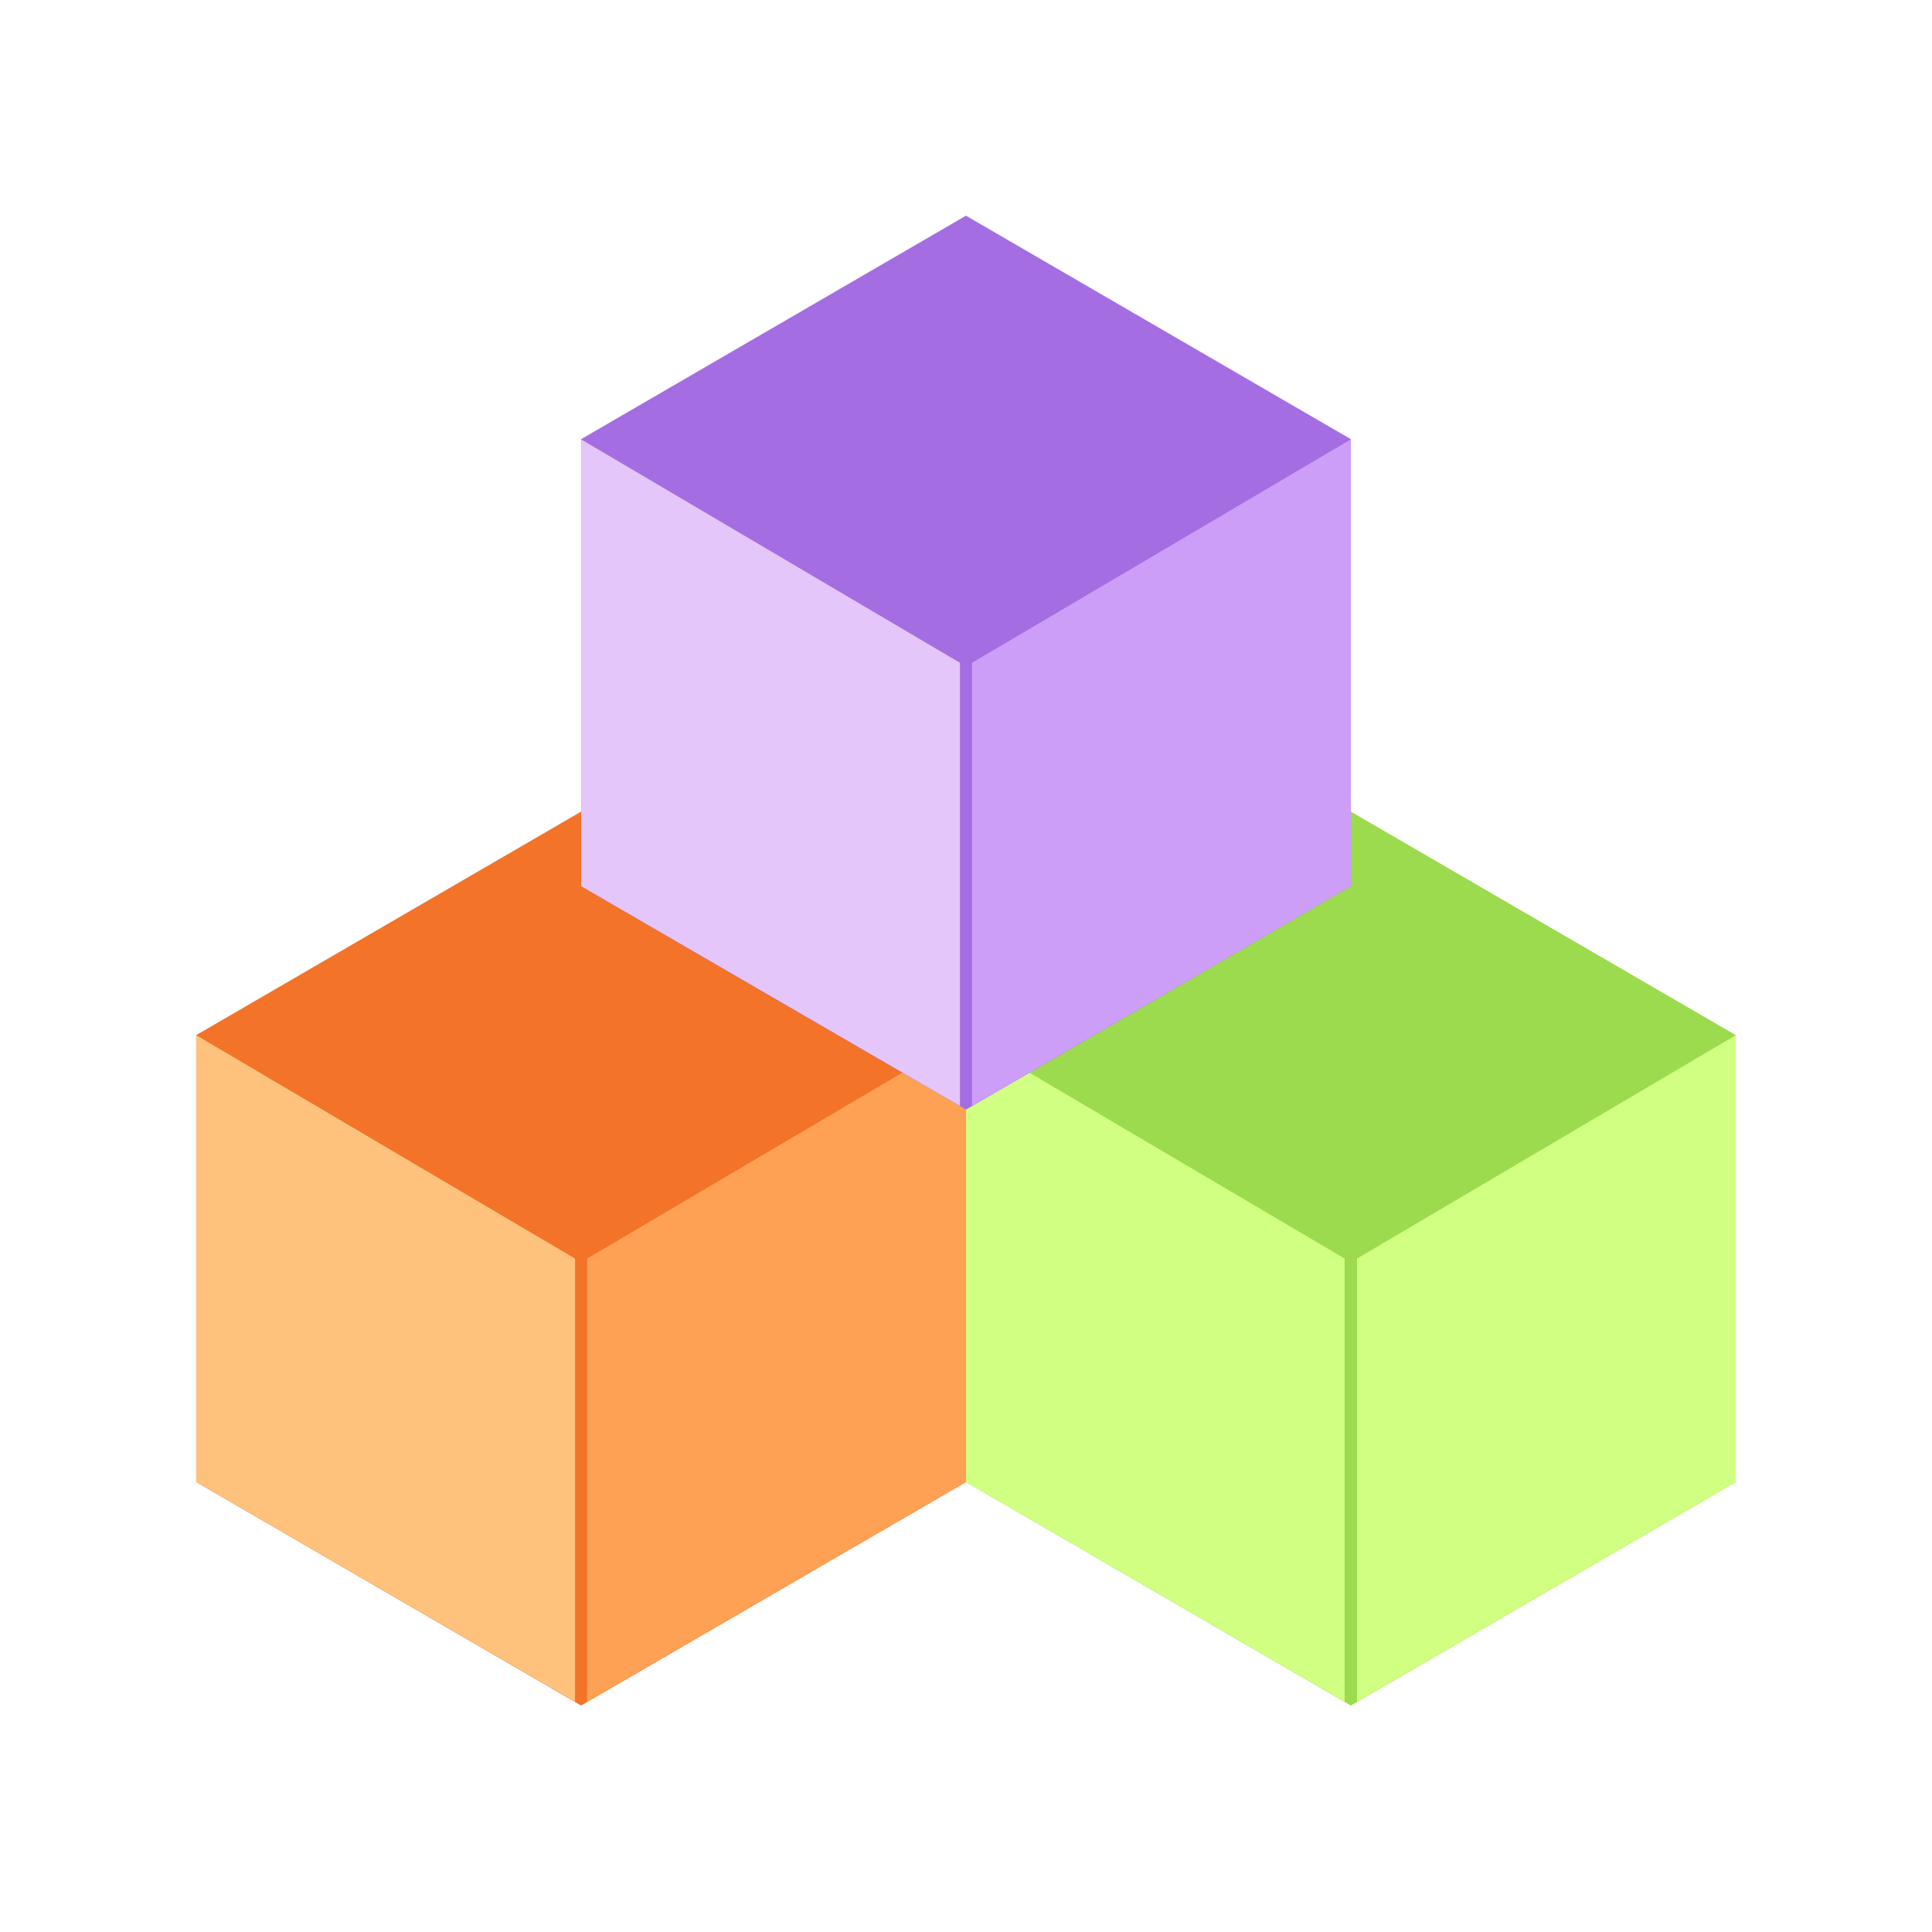
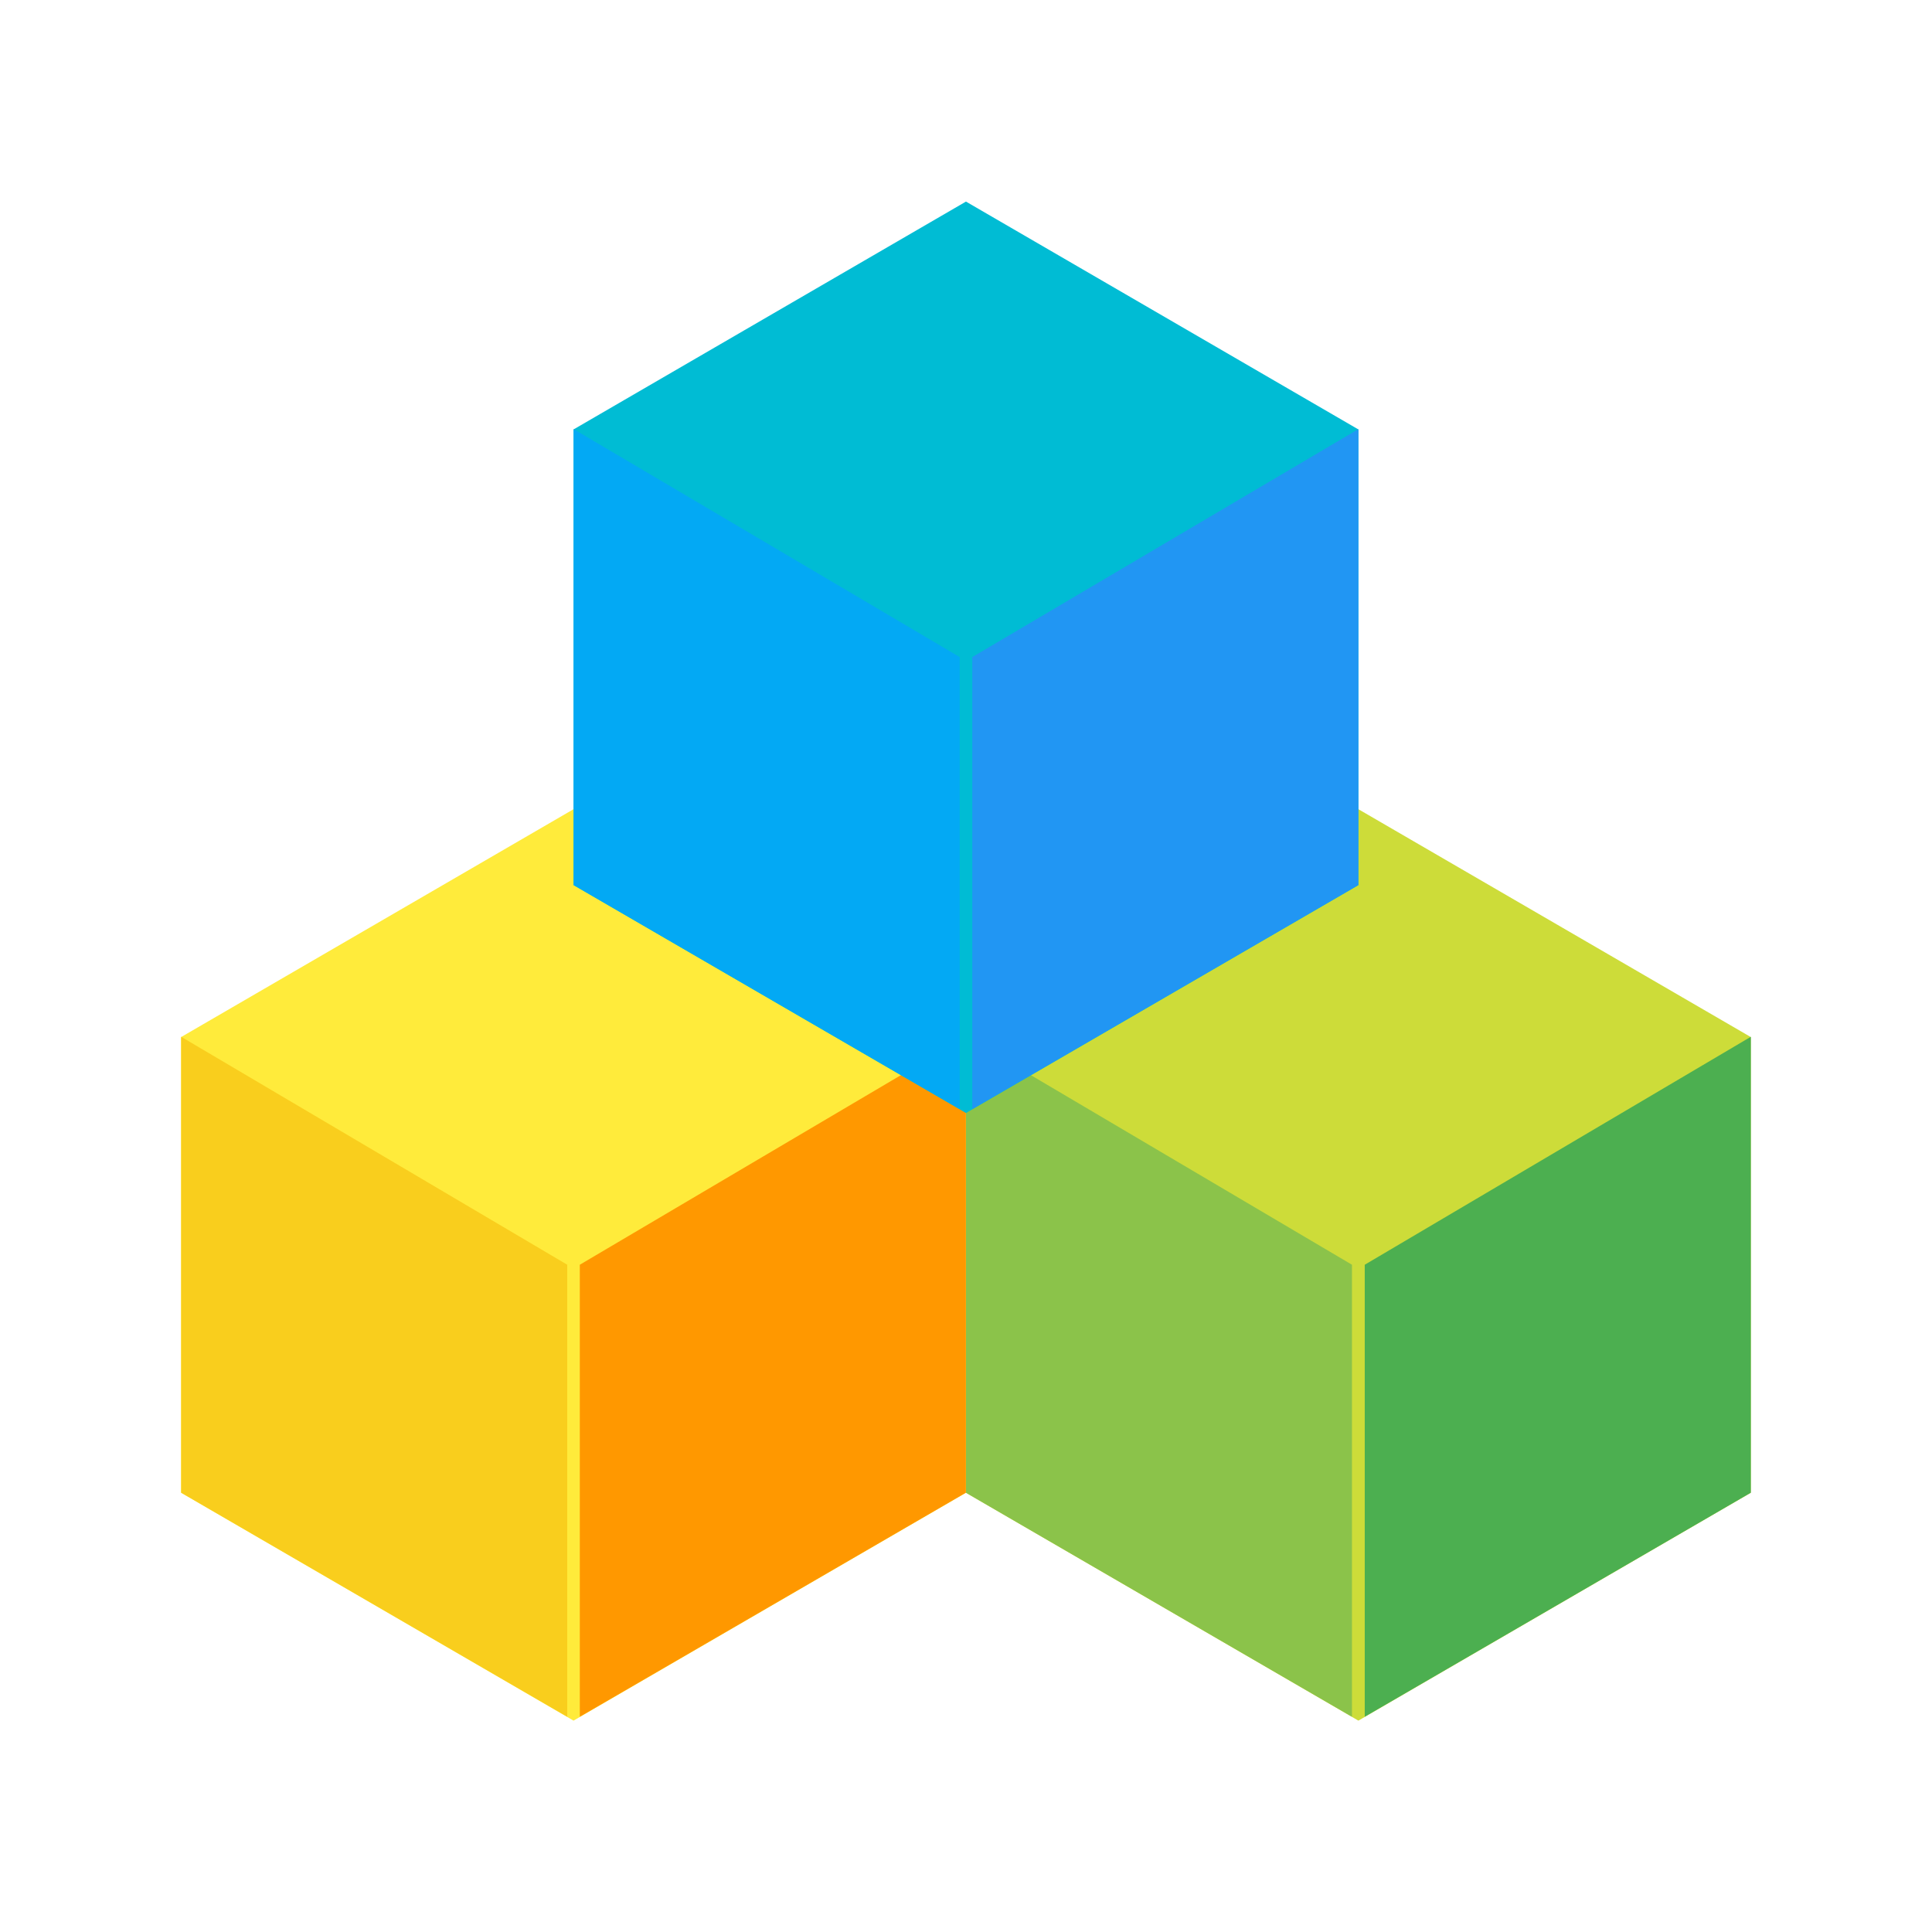
<svg xmlns="http://www.w3.org/2000/svg" width="32" height="32" viewBox="0 0 8.467 8.467" version="1.1" id="svg5652">
  <defs id="defs5646" />
-   <g id="layer1" transform="translate(-4.4504802e-7,-288.5333)">
-     <polygon points="684,124.708 648,187.061 576,187.061 540,124.708 576,62.354 648,62.354 " style="fill:#9bdb4d;stroke:none;stroke-width:9.138;stroke-miterlimit:4;stroke-dasharray:none;stroke-opacity:1" id="55-2" transform="matrix(0,0.02720514,-0.02705076,0,9.29349,277.3995)" />
-     <path style="fill:#d1ff82;stroke:none;stroke-width:0.122px;stroke-linecap:butt;stroke-linejoin:miter;stroke-opacity:1" d="m 4.233,295.028 1.66,0.963 v -1.942 l -1.66,-0.979 z" id="path6449-62-9" />
-     <path style="fill:#d1ff82;stroke:none;stroke-width:0.122px;stroke-linecap:butt;stroke-linejoin:miter;stroke-opacity:1" d="m 7.607,295.028 -1.66,0.963 v -1.942 l 1.66,-0.979 z" id="path6449-62-7-3" />
-     <polygon points="540,124.708 576,62.354 648,62.354 684,124.708 648,187.061 576,187.061 " style="fill:#f37329;stroke:none;stroke-width:9.138;stroke-miterlimit:4;stroke-dasharray:none;stroke-opacity:1" id="55-4" transform="matrix(0,0.02720514,-0.02705076,0,5.920053,277.3995)" />
-     <path style="fill:#ffc27d;stroke:none;stroke-width:0.122px;stroke-linecap:butt;stroke-linejoin:miter;stroke-opacity:1" d="m 0.86,295.028 1.66,0.963 v -1.942 l -1.66,-0.979 z" id="path6449-62-78" />
-     <path style="fill:#ffa154;stroke:none;stroke-width:0.122px;stroke-linecap:butt;stroke-linejoin:miter;stroke-opacity:1" d="m 4.233,295.028 -1.66,0.963 v -1.942 l 1.66,-0.979 z" id="path6449-62-7-4" />
-     <polygon points="576,62.354 648,62.354 684,124.708 648,187.061 576,187.061 540,124.708 " style="fill:#a56de2;stroke:none;stroke-width:9.138;stroke-miterlimit:4;stroke-dasharray:none;stroke-opacity:1" id="55" transform="matrix(0,0.02720514,-0.02705076,0,7.606773,274.7878)" />
-     <path style="fill:#e4c6fa;stroke:none;stroke-width:0.122px;stroke-linecap:butt;stroke-linejoin:miter;stroke-opacity:1" d="m 2.547,292.417 1.66,0.963 v -1.942 l -1.66,-0.979 z" id="path6449-62" />
-     <path style="fill:#cd9ef7;stroke:none;stroke-width:0.122px;stroke-linecap:butt;stroke-linejoin:miter;stroke-opacity:1" d="m 5.92,292.417 -1.66,0.963 v -1.942 l 1.66,-0.979 z" id="path6449-62-7" />
+   <g id="layer1" transform="translate(0,-288.5333)">
+     <polygon points="684,124.708 648,187.061 576,187.061 540,124.708 576,62.354 648,62.354 " style="fill:#cddc39;stroke:none;stroke-width:9.138;stroke-miterlimit:4;stroke-dasharray:none;stroke-opacity:1" id="55-2" transform="matrix(0,0.02773858,-0.02758117,0,9.392709,277.1008)" />
+     <path style="fill:#8bc34a;stroke:none;stroke-width:0.124px;stroke-linecap:butt;stroke-linejoin:miter;stroke-opacity:1" d="m 4.233,295.075 1.692,0.982 v -1.981 l -1.692,-0.999 z" id="path6449-62-9" />
+     <path style="fill:#4caf50;stroke:none;stroke-width:0.124px;stroke-linecap:butt;stroke-linejoin:miter;stroke-opacity:1" d="m 7.673,295.075 -1.692,0.982 v -1.981 l 1.692,-0.999 z" id="path6449-62-7-3" />
+     <polygon points="540,124.708 576,62.354 648,62.354 684,124.708 648,187.061 576,187.061 " style="fill:#ffeb3b;stroke:none;stroke-width:9.138;stroke-miterlimit:4;stroke-dasharray:none;stroke-opacity:1" id="55-4" transform="matrix(0,0.02773858,-0.02758117,0,5.953125,277.1008)" />
+     <path style="fill:#f9ce1d;stroke:none;stroke-width:0.124px;stroke-linecap:butt;stroke-linejoin:miter;stroke-opacity:1" d="m 0.794,295.075 1.692,0.982 v -1.981 l -1.692,-0.999 z" id="path6449-62-78" />
+     <path style="fill:#ff9800;stroke:none;stroke-width:0.124px;stroke-linecap:butt;stroke-linejoin:miter;stroke-opacity:1" d="m 4.233,295.075 -1.692,0.982 v -1.981 l 1.692,-0.999 z" id="path6449-62-7-4" />
+     <polygon points="576,62.354 648,62.354 684,124.708 648,187.061 576,187.061 540,124.708 " style="fill:#00bcd4;stroke:none;stroke-width:9.138;stroke-miterlimit:4;stroke-dasharray:none;stroke-opacity:1" id="55" transform="matrix(0,0.02773858,-0.02758117,0,7.672919,274.4379)" />
+     <path style="fill:#03a9f4;stroke:none;stroke-width:0.124px;stroke-linecap:butt;stroke-linejoin:miter;stroke-opacity:1" d="m 2.514,292.412 1.692,0.982 v -1.981 l -1.692,-0.999 z" id="path6449-62" />
+     <path style="fill:#2196f3;stroke:none;stroke-width:0.124px;stroke-linecap:butt;stroke-linejoin:miter;stroke-opacity:1" d="m 5.953,292.412 -1.692,0.982 v -1.981 l 1.692,-0.999 z" id="path6449-62-7" />
  </g>
</svg>
